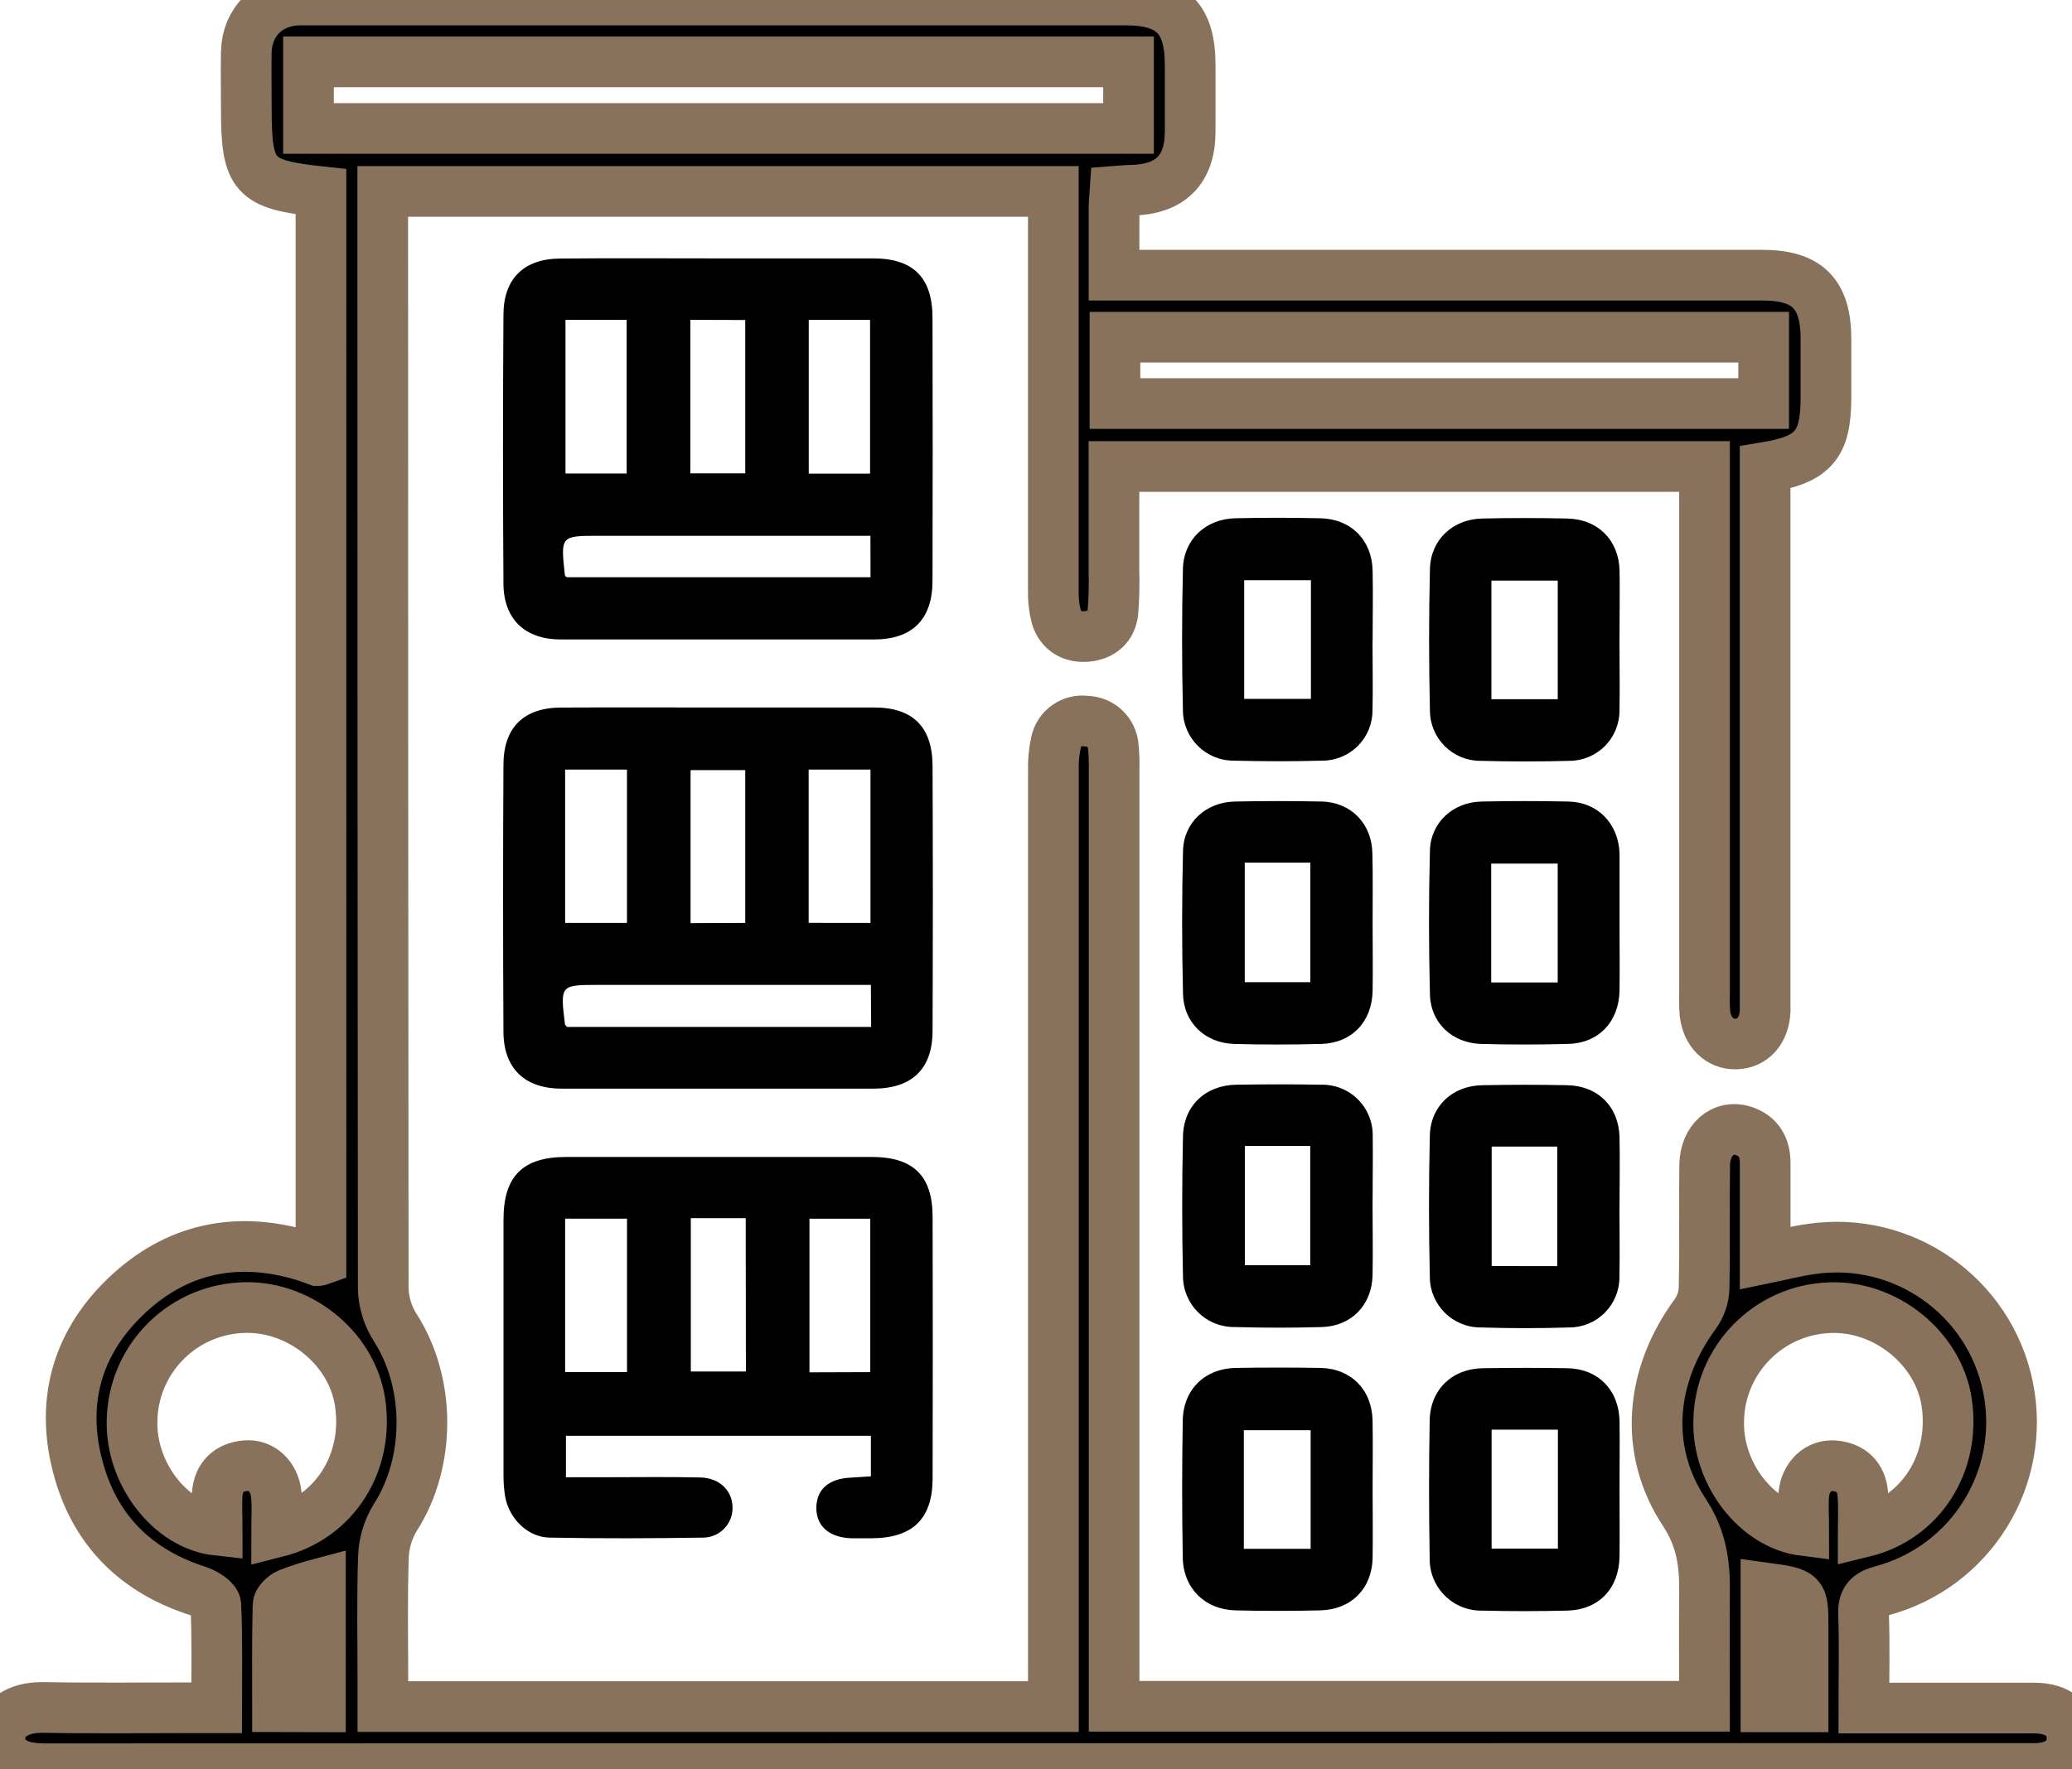
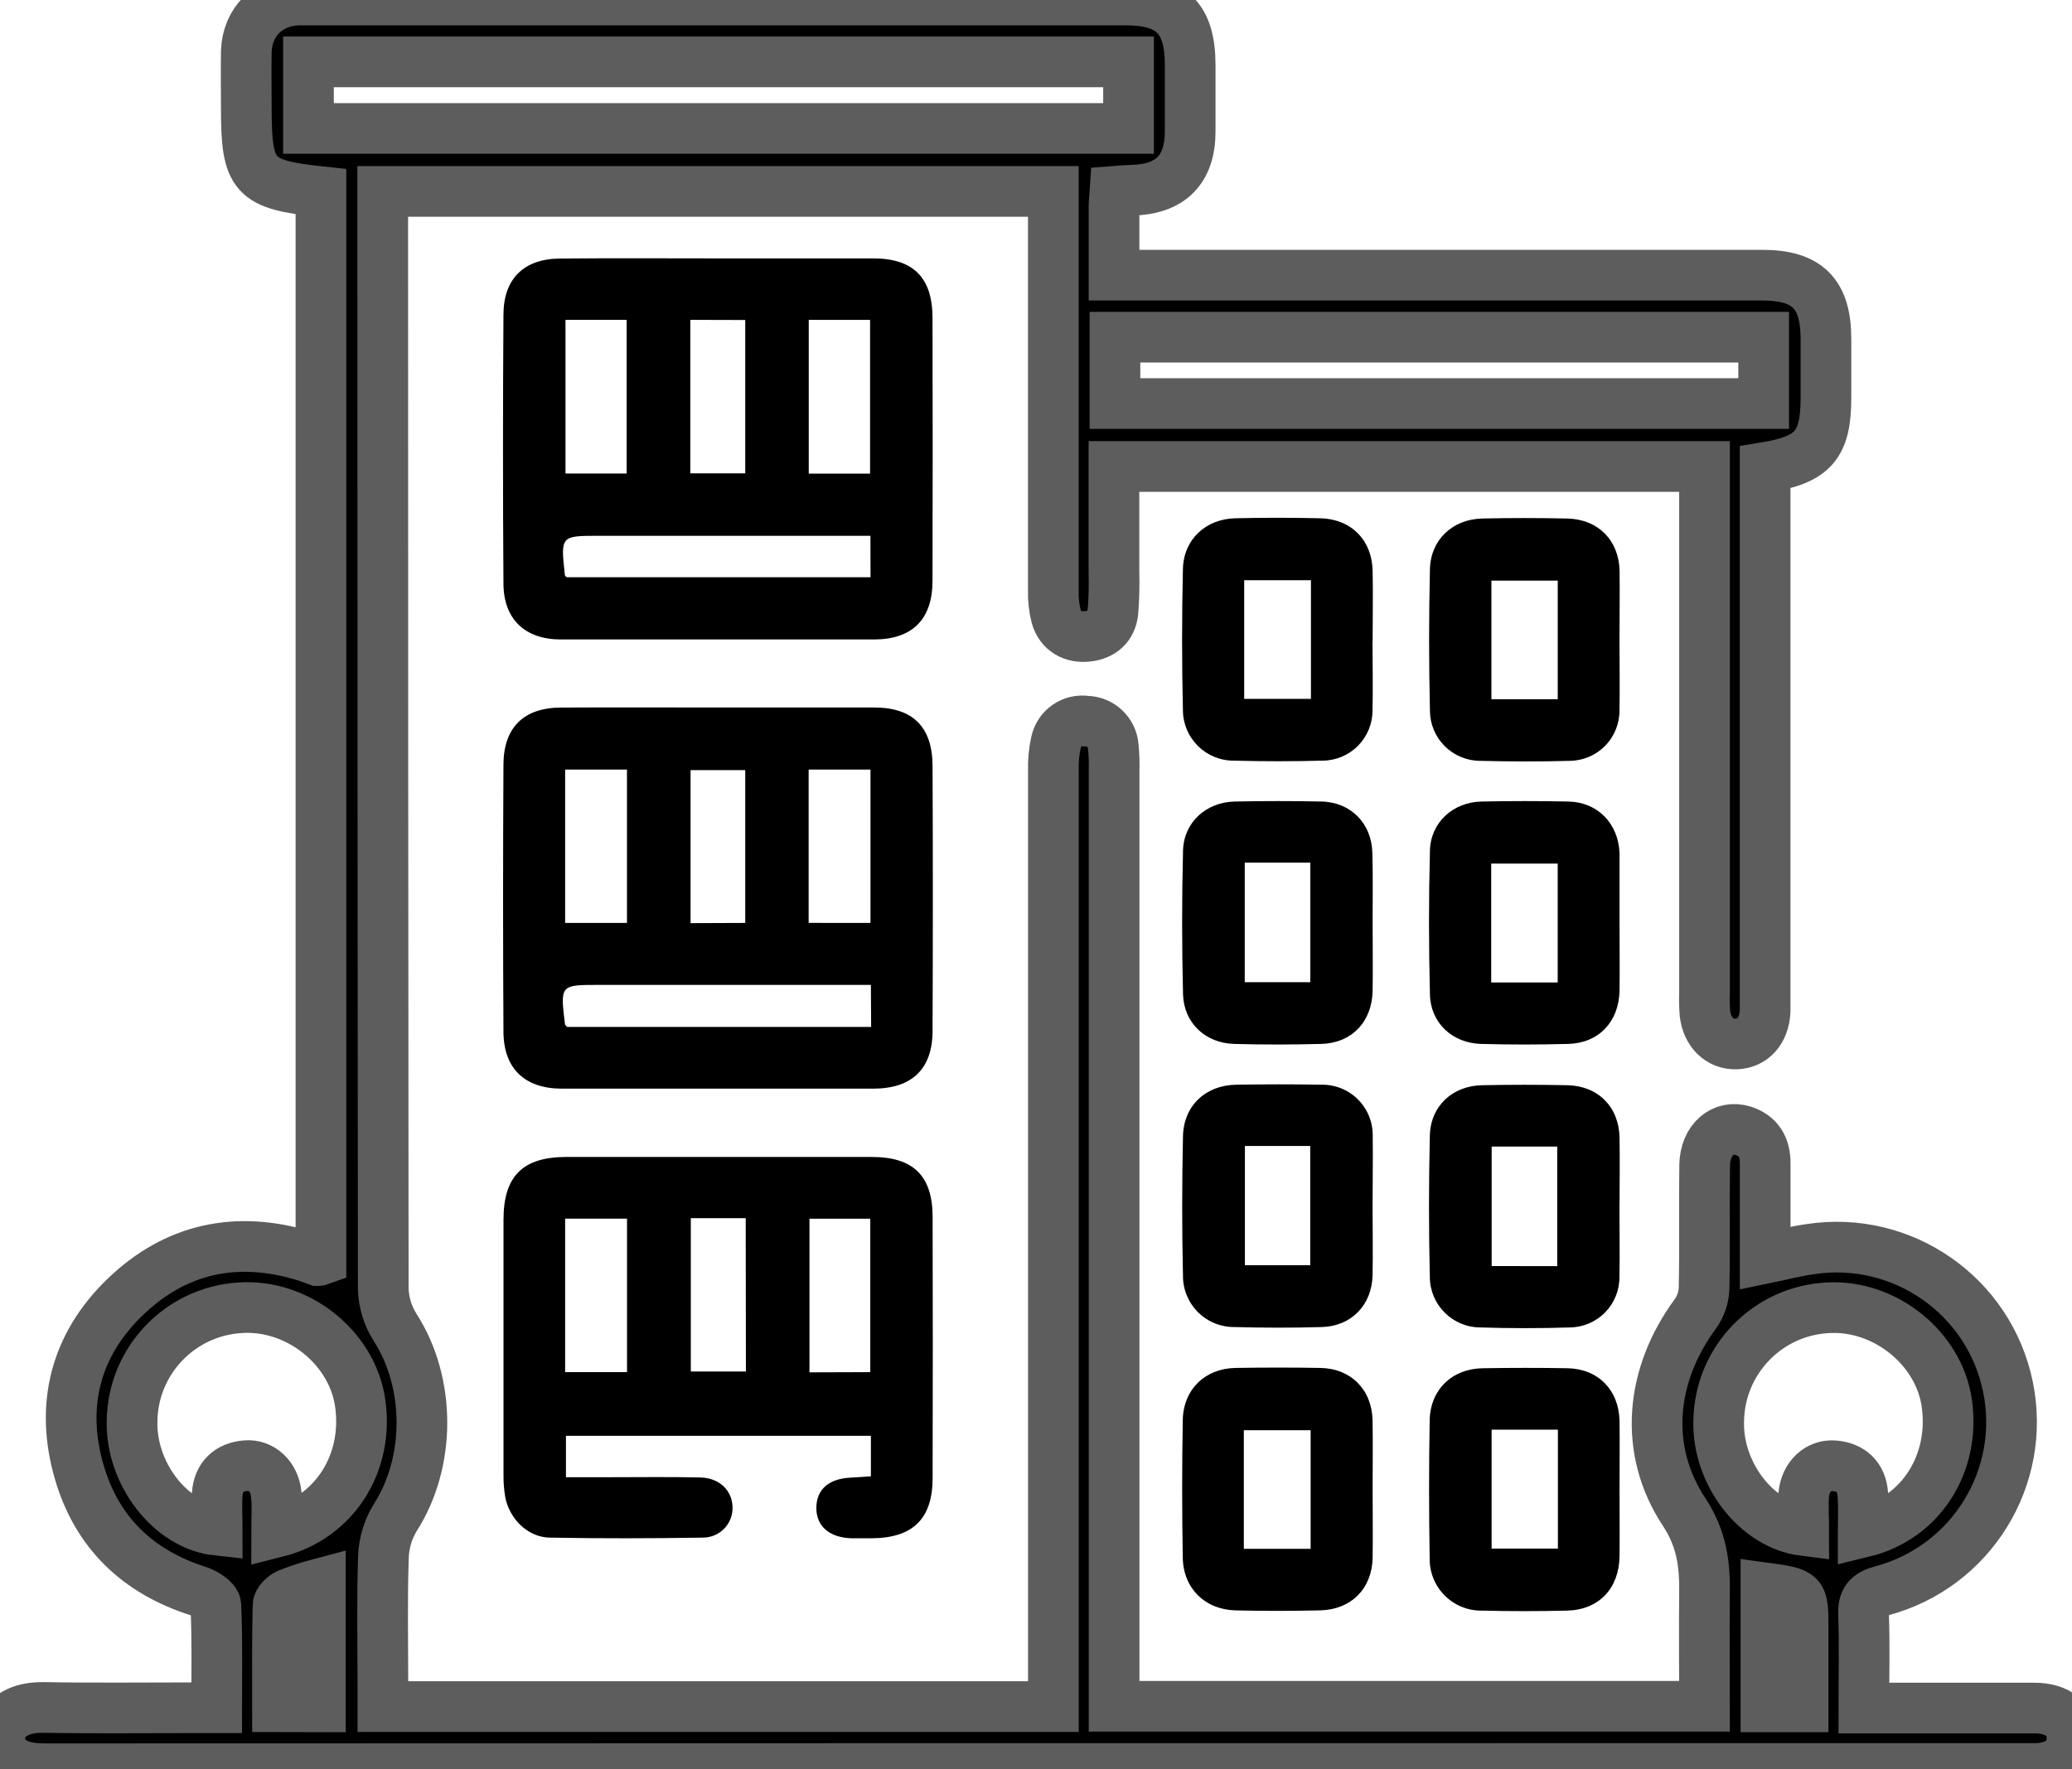
<svg xmlns="http://www.w3.org/2000/svg" viewBox="0 0 408.84 349.14" id="apartment_category">
-   <path stroke-width="10" stroke="#89725b" d="M0 341.1c2-3.1 4.79-4.1 8.45-4.1 10 .18 20 .06 30 .06h4.3c0-7 .15-13.66-.17-20.26 0-1-2.12-2.33-3.49-2.77-11.91-3.8-20-11.55-23.46-23.52-3.8-13.09-.77-25 9-34.45 10-9.69 22.05-12.25 35.42-8.19.89.27 1.75.63 2.63.94.1 0 .24 0 .65-.15V37.84C50 36.41 48.6 34.83 48.6 21.32c0-3.73-.07-7.46 0-11.18C48.81 4.29 52.92.25 58.79 0H222.09c9.09 0 12.74 3.66 12.75 12.77v13.18c0 7.56-3.91 11.43-11.54 11.6-1 0-2.06.13-3.28.22-.07 1.08-.19 2-.2 2.89v13.65h127.91c8.88 0 12.54 3.66 12.56 12.53v11.59c0 9.37-2.44 12.27-12 13.84V199.6c-.2 3.83-2.42 6.33-5.7 6.45s-5.77-2.36-6.18-6.05a35.38 35.38 0 0 1-.08-4V92.07H219.8v20.75a73.13 73.13 0 0 1-.2 8c-.33 2.84-2.2 4.49-5.06 4.78s-5.26-1-6.13-3.91a18.63 18.63 0 0 1-.57-5.12V37.78H75.52v4.93q0 105.83.1 211.67a15.12 15.12 0 0 0 2.38 7.67c7 10.93 7 26.53 0 37.46a15.88 15.88 0 0 0-2.34 7.68c-.29 8.37-.11 16.77-.11 25.15v4.49h132.3V152.05a22.58 22.58 0 0 1 .52-5.52 5.29 5.29 0 0 1 6-4.19 5.4 5.4 0 0 1 5.3 5 38.12 38.12 0 0 1 .16 4.78v184.65h116.5c0-7.5-.08-14.9 0-22.31.08-5.71-.54-10.73-4-16-8.14-12.3-6.7-27.08 2.2-39.15a9.26 9.26 0 0 0 1.71-5c.18-8.11 0-16.24.12-24.36.08-5 3.64-8 7.6-6.76 3.08 1 4.35 3.25 4.34 6.4v18.76c3.2-.66 6.08-1.42 9-1.82A34.5 34.5 0 0 1 371.24 314c-2.65.73-3.64 1.82-3.53 4.63.22 6 .06 12 .06 18.49h33.66c4.67 0 7.44 2.35 7.41 6s-2.79 5.93-7.5 5.93h-69.87q-161.12 0-322.22.05c-3.83 0-7.13-.49-9.25-4.05ZM222.68 12.21H60.87v13.14h161.81ZM220 79.65h128v-13.1H220ZM54.58 302.39c11.56-2.92 18.22-13.74 16.48-25.55-1.62-11-12.49-19.54-23.76-18.72a22.69 22.69 0 0 0-21.24 22.34c-.27 10.3 7.48 20.56 16.8 21.57 0-2.41-.15-4.79 0-7.14.26-3.4 2.3-5.33 5.65-5.61 3.08-.27 5.66 2.14 6 5.65.26 2.34.07 4.71.07 7.46Zm313.06 0c11.49-2.79 18.2-13.65 16.49-25.49-1.57-10.82-12.18-19.37-23.33-18.79a22.69 22.69 0 0 0-21.67 22.33c-.3 10.29 7.36 20.47 16.78 21.65 0-2.42-.18-4.8 0-7.14.35-3.51 2.92-5.91 6-5.65 3.35.28 5.39 2.2 5.65 5.61.22 2.33.08 4.7.08 7.46ZM63.22 336.88v-24.35a59.55 59.55 0 0 0-6.36 2.07c-.87.38-2 1.47-2 2.26-.17 6.6-.1 13.2-.1 20Zm285.23 0h7.33v-15.72c0-6.72 0-6.72-7.33-7.73Z" />
+   <path stroke-width="10" stroke="#5d5d5d" d="M0 341.1c2-3.1 4.79-4.1 8.45-4.1 10 .18 20 .06 30 .06h4.3c0-7 .15-13.66-.17-20.26 0-1-2.12-2.33-3.49-2.77-11.91-3.8-20-11.55-23.46-23.52-3.8-13.09-.77-25 9-34.45 10-9.69 22.05-12.25 35.42-8.19.89.27 1.75.63 2.63.94.1 0 .24 0 .65-.15V37.84C50 36.41 48.6 34.83 48.6 21.32c0-3.73-.07-7.46 0-11.18C48.81 4.29 52.92.25 58.79 0H222.09c9.09 0 12.74 3.66 12.75 12.77v13.18c0 7.56-3.91 11.43-11.54 11.6-1 0-2.06.13-3.28.22-.07 1.08-.19 2-.2 2.89v13.65h127.91c8.88 0 12.54 3.66 12.56 12.53v11.59c0 9.37-2.44 12.27-12 13.84V199.6c-.2 3.83-2.42 6.33-5.7 6.45s-5.77-2.36-6.18-6.05a35.38 35.38 0 0 1-.08-4V92.07H219.8v20.75a73.13 73.13 0 0 1-.2 8c-.33 2.84-2.2 4.49-5.06 4.78s-5.26-1-6.13-3.91a18.63 18.63 0 0 1-.57-5.12V37.78H75.52v4.93q0 105.83.1 211.67a15.12 15.12 0 0 0 2.38 7.67c7 10.93 7 26.53 0 37.46a15.88 15.88 0 0 0-2.34 7.68c-.29 8.37-.11 16.77-.11 25.15v4.49h132.3V152.05a22.58 22.58 0 0 1 .52-5.52 5.29 5.29 0 0 1 6-4.19 5.4 5.4 0 0 1 5.3 5 38.12 38.12 0 0 1 .16 4.78v184.65h116.5c0-7.5-.08-14.9 0-22.31.08-5.71-.54-10.73-4-16-8.14-12.3-6.7-27.08 2.2-39.15a9.26 9.26 0 0 0 1.71-5c.18-8.11 0-16.24.12-24.36.08-5 3.64-8 7.6-6.76 3.08 1 4.35 3.25 4.34 6.4v18.76c3.2-.66 6.08-1.42 9-1.82A34.5 34.5 0 0 1 371.24 314c-2.65.73-3.64 1.82-3.53 4.63.22 6 .06 12 .06 18.49h33.66c4.67 0 7.44 2.35 7.41 6s-2.79 5.93-7.5 5.93h-69.87q-161.12 0-322.22.05c-3.83 0-7.13-.49-9.25-4.05ZM222.68 12.21H60.87v13.14h161.81ZM220 79.65h128v-13.1H220ZM54.58 302.39c11.56-2.92 18.22-13.74 16.48-25.55-1.62-11-12.49-19.54-23.76-18.72a22.69 22.69 0 0 0-21.24 22.34c-.27 10.3 7.48 20.56 16.8 21.57 0-2.41-.15-4.79 0-7.14.26-3.4 2.3-5.33 5.65-5.61 3.08-.27 5.66 2.14 6 5.65.26 2.34.07 4.71.07 7.46Zm313.06 0c11.49-2.79 18.2-13.65 16.49-25.49-1.57-10.82-12.18-19.37-23.33-18.79a22.69 22.69 0 0 0-21.67 22.33c-.3 10.29 7.36 20.47 16.78 21.65 0-2.42-.18-4.8 0-7.14.35-3.51 2.92-5.91 6-5.65 3.35.28 5.39 2.2 5.65 5.61.22 2.33.08 4.7.08 7.46ZM63.22 336.88v-24.35a59.55 59.55 0 0 0-6.36 2.07c-.87.38-2 1.47-2 2.26-.17 6.6-.1 13.2-.1 20Zm285.23 0h7.33v-15.72c0-6.72 0-6.72-7.33-7.73Z" />
  <path d="M142 51h30.32C180.2 51 184 54.79 184 62.75q.07 25.94 0 51.87c0 7.64-4 11.58-11.52 11.59h-61.83c-7.06 0-11.27-4-11.31-11q-.18-26.53 0-53.06c0-7.17 4.07-11.08 11.17-11.12C121 50.93 131.52 51 142 51Zm29.75 54.75h-53.52c-7.62 0-7.62 0-6.77 7.74 0 .21.33.39.38.44h59.93Zm-60.17-42.62v30.33h12.07V63.13Zm48 0v30.35h12.1V63.14Zm-23.37 0v30.29h10.84V63.16ZM141.79 139.64h30.72c7.62 0 11.48 3.85 11.5 11.55q.11 26.13 0 52.26c0 7.55-4.08 11.41-11.7 11.42h-61.43c-7.32 0-11.5-3.95-11.54-11.21q-.15-26.34 0-52.67c0-7.41 4-11.31 11.35-11.34 10.36-.05 20.73-.01 31.1-.01Zm30.05 54.75h-53.66c-7.65 0-7.65 0-6.7 7.78 0 .11.16.21.41.52h60Zm-48.13-12.23v-30.27h-12.2v30.27Zm48.05 0v-30.27h-12.2v30.26Zm-24.71 0V152h-10.79v30.2ZM171.84 291.39v-8h-60.17v8.17h8.53c6 0 12-.09 18 .05 3.79.09 6.29 2.6 6.34 5.87a5.83 5.83 0 0 1-5.79 6c-10.12.16-20.23.19-30.34 0-4.33-.1-7.93-3.76-8.73-8.06a25.38 25.38 0 0 1-.33-4.36v-50.33c0-8.6 3.8-12.37 12.38-12.38h60.29c8.21 0 12 3.73 12 11.86q.07 25.75 0 51.52c0 8.07-3.94 11.85-12.06 11.88h-4c-4.36-.15-6.93-2.43-6.88-6.07s2.53-5.68 6.67-5.89Zm-48.12-20.57v-30.29h-12.21v30.29Zm48 0v-30.28h-12v30.32Zm-24.58-30.39h-10.83v30.27h10.87ZM270.82 126.62c0 4.52.1 9 0 13.56a9.9 9.9 0 0 1-9.86 9.95c-5.85.16-11.71.15-17.55 0a10 10 0 0 1-10-9.91q-.33-14 0-27.93c.14-5.82 4.49-9.86 10.35-10q8.37-.19 16.75 0c6.08.13 10.2 4.29 10.33 10.35.1 4.65 0 9.31 0 14Zm-12.15-12.1H245.5v23.42h13.17ZM319.55 126.6c0 4.53.09 9.05 0 13.57a9.9 9.9 0 0 1-9.85 10c-5.85.16-11.71.15-17.55 0a9.94 9.94 0 0 1-10-9.9q-.33-14 0-27.93c.13-5.81 4.48-9.87 10.33-10 5.58-.13 11.17-.12 16.76 0 6.08.13 10.2 4.29 10.33 10.33.06 4.62-.02 9.33-.02 13.93Zm-12.18-12h-13.09V138h13.09ZM270.84 182.37c0 4.39.07 8.78 0 13.17-.11 6.14-4.12 10.35-10.16 10.5-5.72.15-11.44.16-17.16 0s-9.95-4.19-10.09-9.82a569.3 569.3 0 0 1 0-28.33c.15-5.6 4.57-9.57 10.2-9.69s11.44-.12 17.16 0 9.9 4.32 10 10.19c.13 4.67.04 9.32.05 13.98Zm-25.23-12.11v23.6h12.94v-23.6ZM319.56 182.35c0 4.39.06 8.79 0 13.17-.12 6.16-4.11 10.37-10.15 10.52-5.71.15-11.44.16-17.16 0s-10-4.18-10.1-9.81c-.24-9.43-.25-18.89 0-28.33.14-5.59 4.56-9.58 10.18-9.7s11.44-.12 17.16 0 9.84 4.3 10.07 10.18v.79Zm-12.2 11.56v-23.46h-13.12v23.46ZM270.83 238.12c0 4.53.09 9 0 13.57-.13 5.88-4.17 10.06-10 10.23s-11.44.16-17.16 0a10.07 10.07 0 0 1-10.25-10.08c-.21-9.18-.2-18.36 0-27.54.12-6.06 4.44-10.11 10.51-10.21 5.59-.09 11.17-.1 16.76 0a9.94 9.94 0 0 1 10.17 10c.06 4.72-.03 9.38-.03 14.03Zm-25.19-11.94v23.54h12.89v-23.54ZM319.54 238c0 4.66.1 9.31 0 14a9.89 9.89 0 0 1-9.85 10c-5.85.19-11.71.18-17.56 0a10 10 0 0 1-10-9.93q-.33-14 0-27.93c.14-5.85 4.48-9.85 10.34-9.95q8.39-.17 16.76 0c6.07.11 10.2 4.24 10.33 10.31.09 4.52 0 9.05 0 13.57Zm-12.27 11.9v-23.6h-12.94v23.58ZM270.84 293.92c0 4.52.07 9 0 13.57-.13 6.06-4.22 10.2-10.32 10.35-5.59.13-11.18.14-16.76 0-6-.16-10.27-4.33-10.38-10.4q-.24-13.57 0-27.14c.11-6.08 4.41-10.21 10.41-10.31 5.59-.09 11.18-.1 16.76 0 6 .11 10.15 4.27 10.28 10.36.08 4.52.01 9.04.01 13.57Zm-25.41 11.77h13.18v-23.4h-13.18ZM319.56 294c0 4.39.05 8.78 0 13.17-.1 6.38-4.09 10.57-10.36 10.72-5.58.13-11.17.14-16.75 0a10.16 10.16 0 0 1-10.35-10.42q-.24-13.57 0-27.14c.12-6.08 4.43-10.18 10.45-10.28 5.58-.09 11.17-.1 16.76 0 6 .11 10.12 4.28 10.25 10.39.07 4.46-.01 8.98 0 13.56Zm-12.16-11.82h-13.08v23.47h13.08Z" />
</svg>
